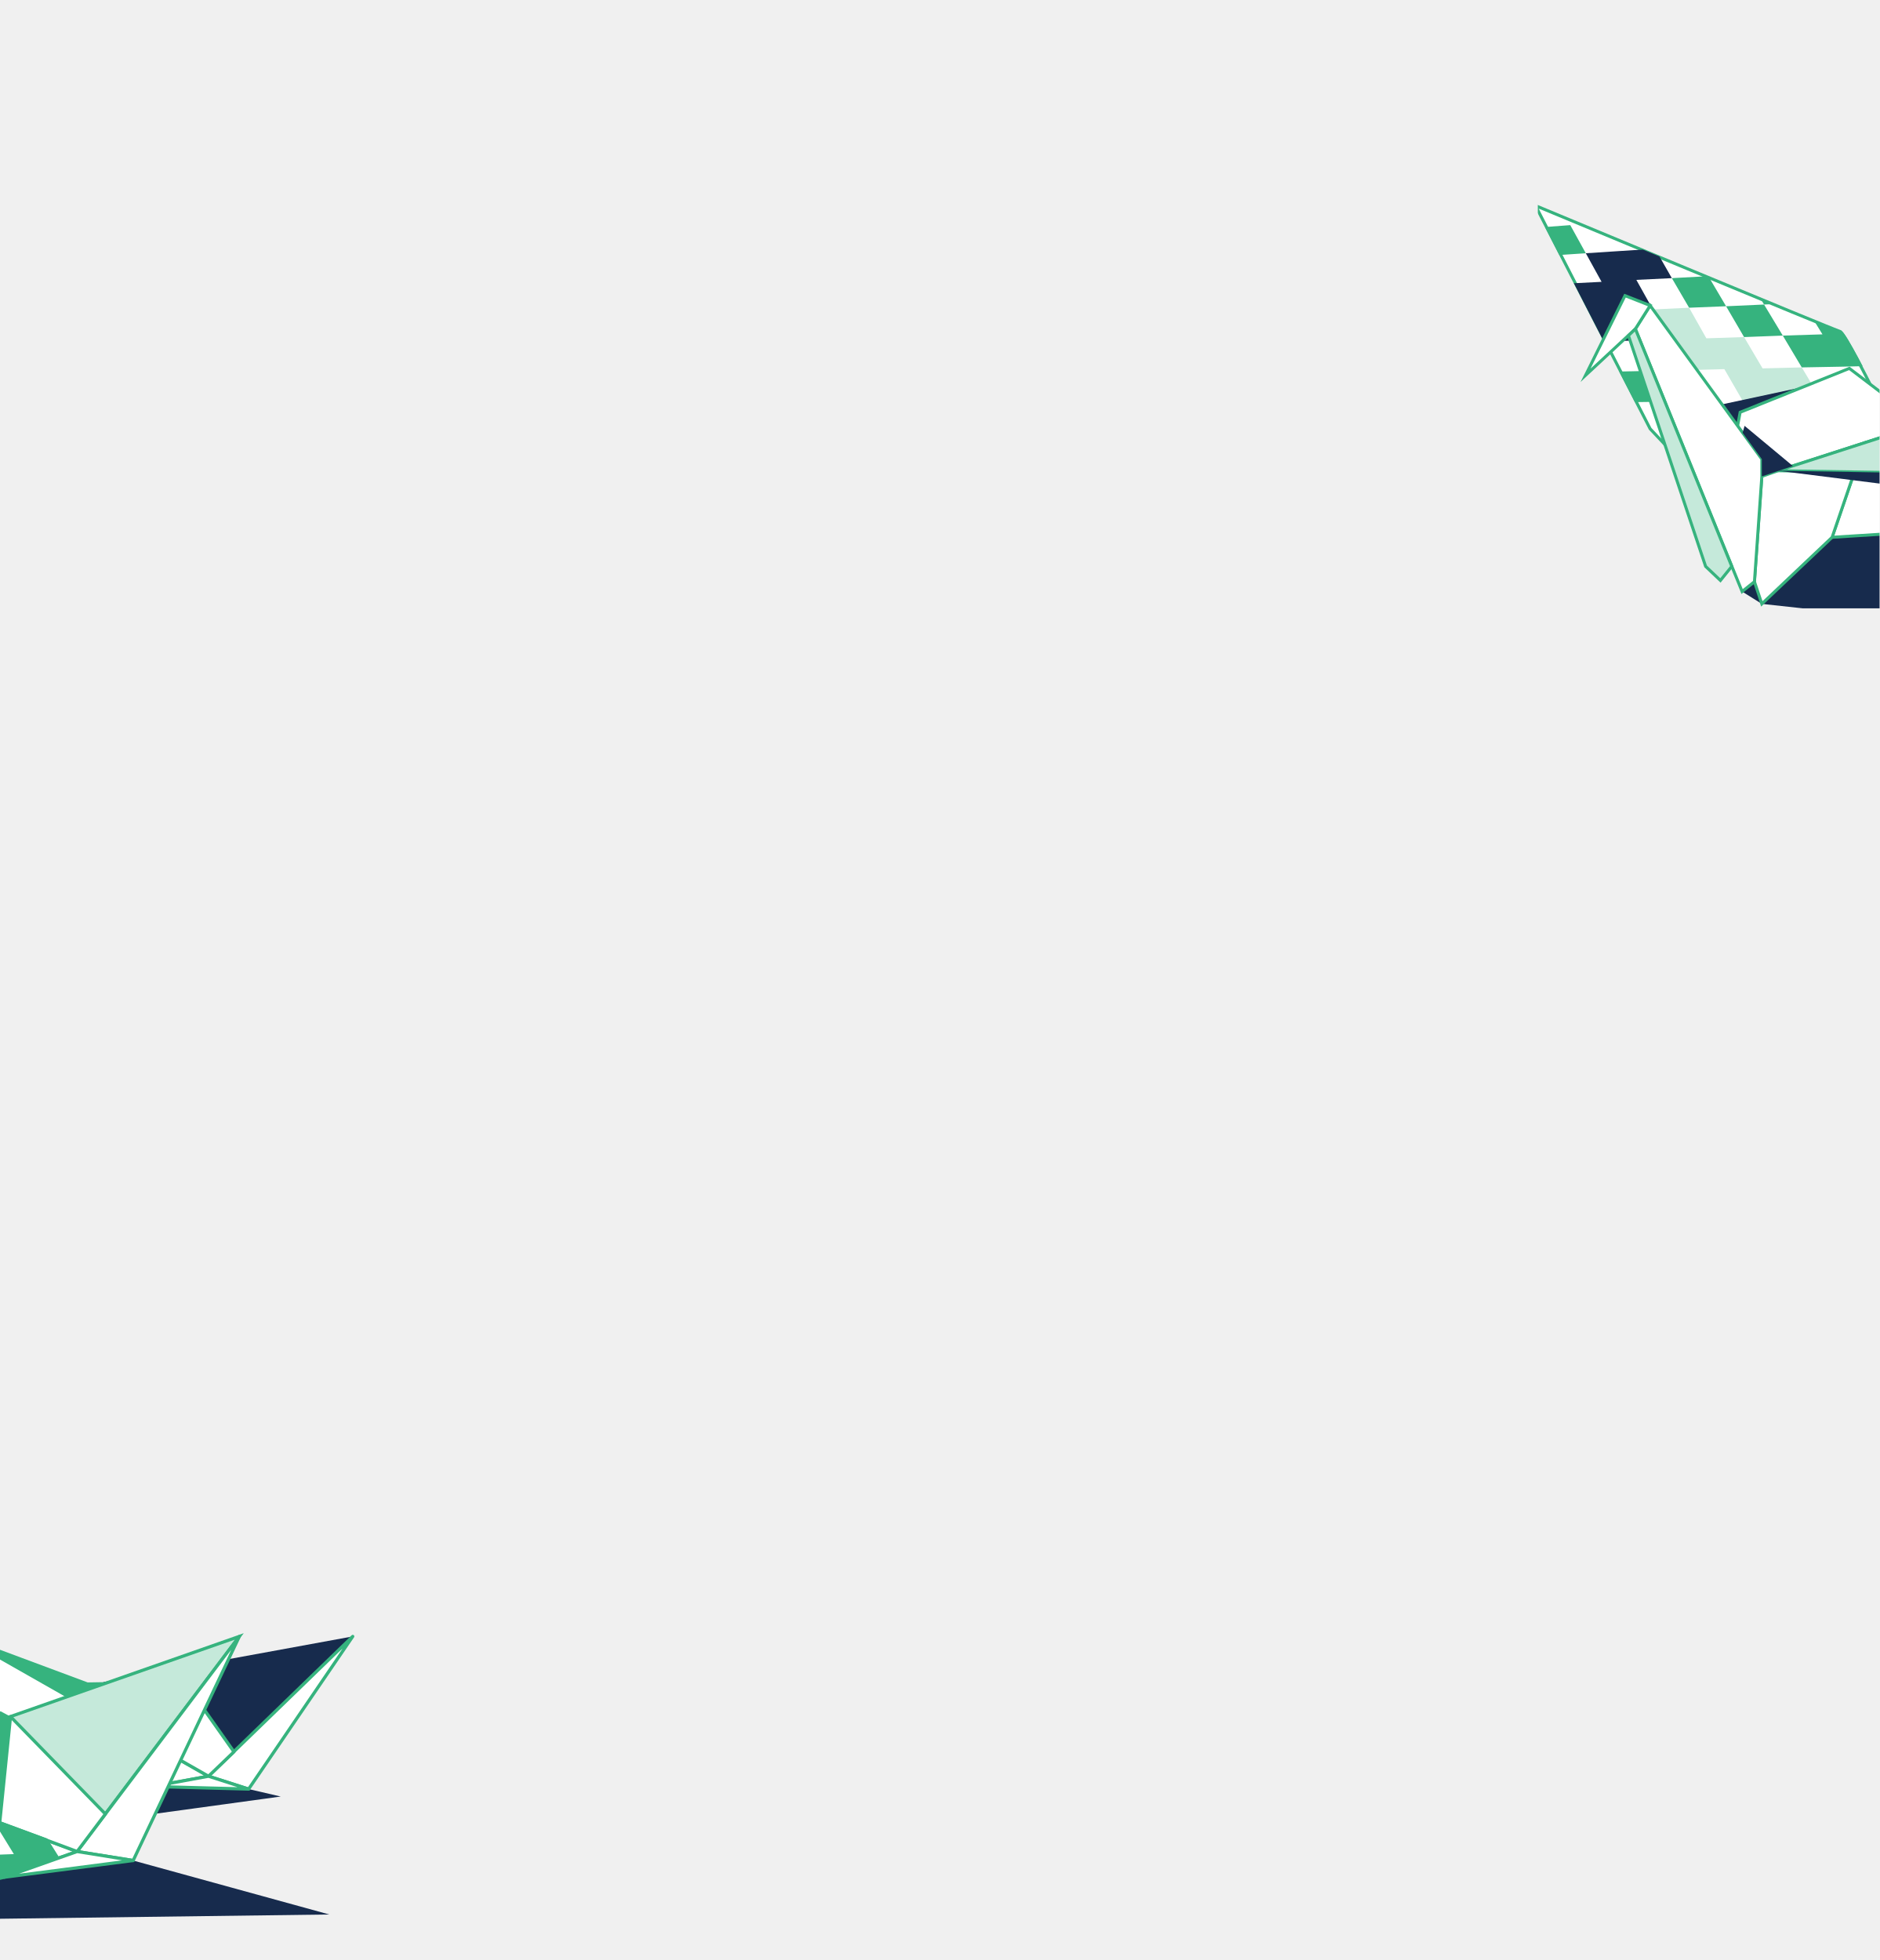
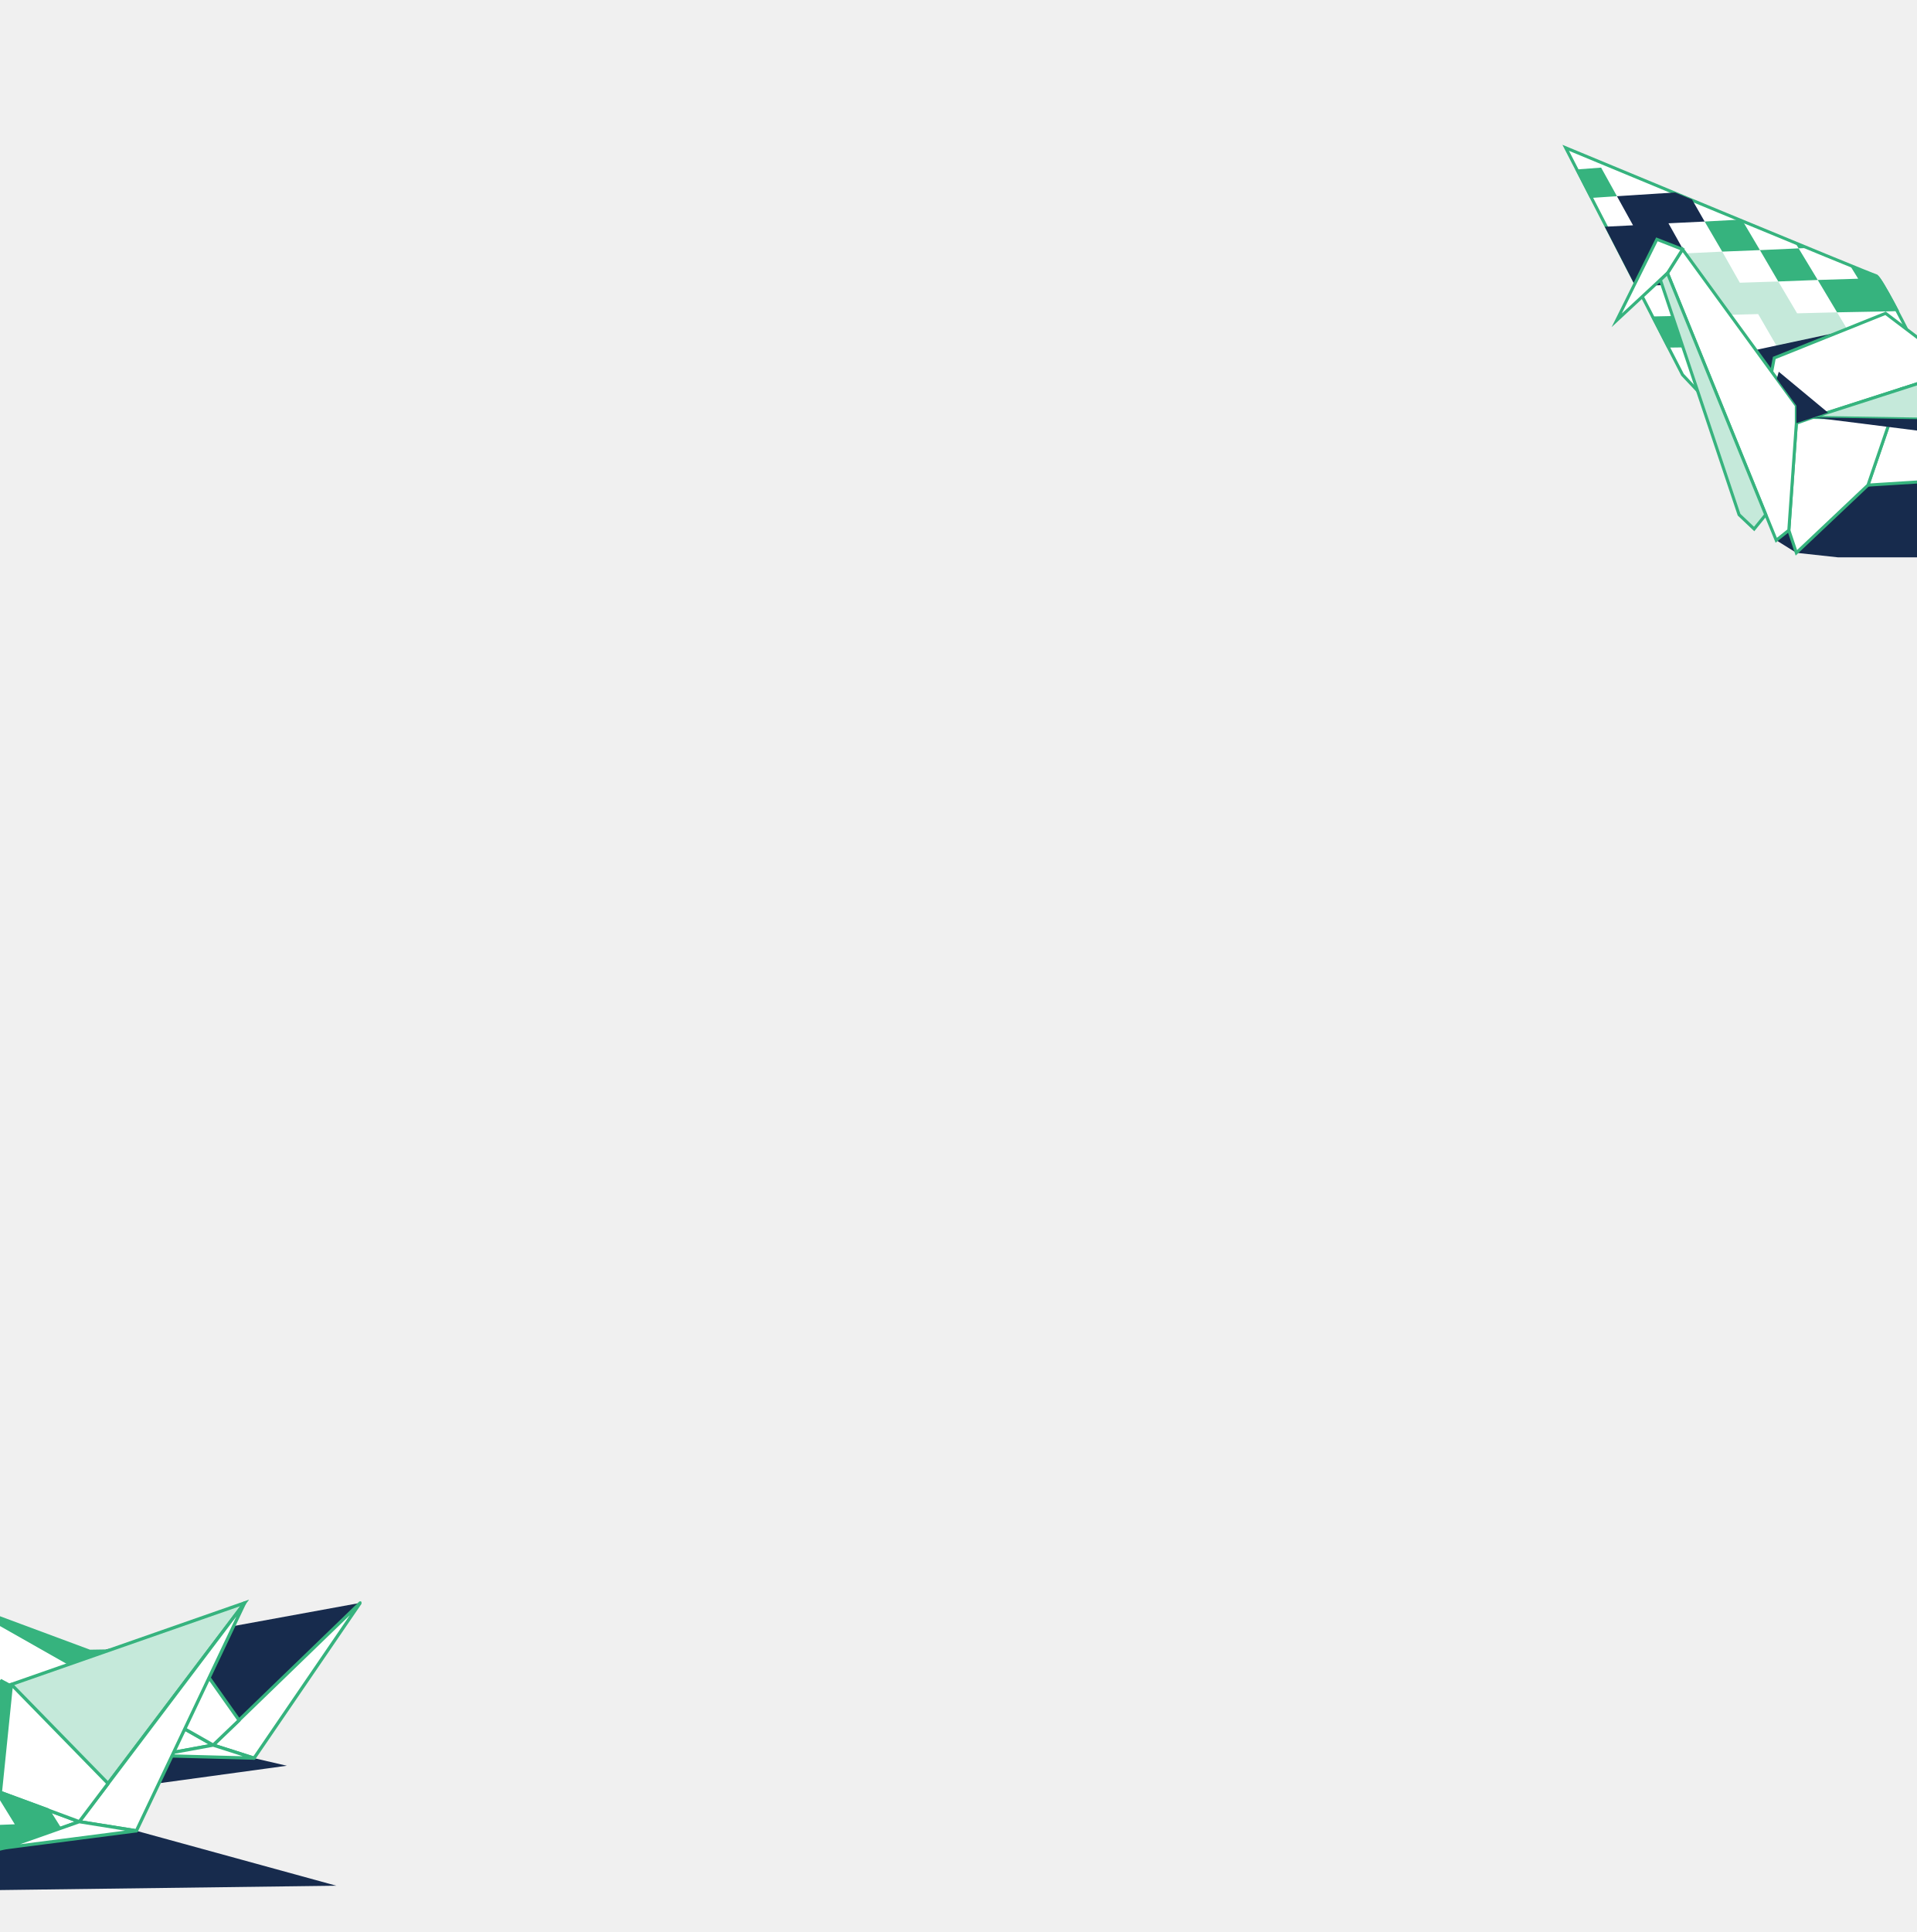
- <svg xmlns="http://www.w3.org/2000/svg" width="374" height="390" viewBox="0 0 374 390" fill="none">
-   <mask id="mask0_48_989" style="mask-type:alpha" maskUnits="userSpaceOnUse" x="306" y="0" width="68" height="127">
-     <rect x="306" width="68" height="127" fill="#C4C4C4" />
+ <svg xmlns="http://www.w3.org/2000/svg" width="375" height="378" viewBox="0 0 375 378" fill="none">
+   <path d="M378.812 94.077L422.919 109.042H359.635L351.521 108.159L347.587 105.706L361.011 94.077H378.812Z" fill="#172B4D" />
+   <path d="M373.009 66.601V64.246C373.009 64.246 367.846 54.04 367.108 53.942C366.371 53.844 306.381 28.919 306.381 28.919L329.246 73.323L338.294 82.94L373.009 66.601Z" fill="white" stroke="#36B37E" stroke-width="0.599" stroke-miterlimit="10" />
+   <mask id="mask0_48_989" style="mask-type:alpha" maskUnits="userSpaceOnUse" x="305" y="28" width="69" height="56">
+     <path d="M373.193 66.868V64.513C373.193 64.513 368.03 54.307 367.292 54.209C366.554 54.111 306.564 29.186 306.564 29.186L329.429 73.59L338.477 83.206L373.193 66.868Z" fill="white" stroke="#36B37E" stroke-width="0.599" stroke-miterlimit="10" />
  </mask>
  <g mask="url(#mask0_48_989)">
-     <path d="M377.803 106.077L421.808 121.042H358.67L350.575 120.159L346.651 117.706L360.044 106.077H377.803Z" fill="#172B4D" />
-     <path d="M372.014 78.601V76.246C372.014 76.246 366.863 66.04 366.127 65.942C365.391 65.844 305.54 40.919 305.54 40.919L328.352 85.323L337.379 94.94L372.014 78.601Z" fill="white" stroke="#36B37E" stroke-width="0.599" stroke-miterlimit="10" />
-     <mask id="mask1_48_989" style="mask-type:alpha" maskUnits="userSpaceOnUse" x="305" y="40" width="68" height="56">
-       <path d="M372.197 78.868V76.513C372.197 76.513 367.046 66.307 366.31 66.209C365.574 66.111 305.723 41.185 305.723 41.185L328.535 85.59L337.562 95.206L372.197 78.868Z" fill="white" stroke="#36B37E" stroke-width="0.599" stroke-miterlimit="10" />
+     <path d="M347.98 55.071L340.457 55.316L337.015 49.232L329.787 49.576L333.18 55.513L326.001 55.758L329.344 61.793L336.573 61.646L344.047 61.45L347.685 67.73L355.405 67.681L359.241 74.157H367.354L363.371 67.583L359.487 61.106L351.668 61.303L347.98 55.071Z" fill="#C5E9DA" />
+     <path d="M344.391 48.937L340.85 42.951L333.573 43.344L337.015 49.231L344.391 48.937Z" fill="#36B37E" />
+     <path d="M355.701 54.777L351.964 48.595L344.391 48.938L347.981 55.071L355.701 54.777Z" fill="#36B37E" />
+     <path d="M359.732 48.25L355.946 42.117L348.325 42.51L351.963 48.594L359.732 48.25Z" fill="#36B37E" />
+     <path d="M363.617 54.531L355.7 54.776L359.487 61.106L367.551 60.959L375.812 60.762L371.731 54.286L367.748 47.907L359.733 48.251L363.617 54.531Z" fill="#36B37E" />
+     <path d="M322.755 49.87L329.787 49.576L326.492 43.688L333.573 43.345L330.229 37.506L323.247 37.947L316.412 38.389L319.559 44.081L312.773 44.424L306.184 44.767L309.184 50.459L315.871 50.165L319.018 56.003L326 55.758L322.755 49.87Z" fill="#172B4D" />
+     <path d="M312.232 56.199L315.33 62.087L322.263 61.94L319.018 56.003L312.232 56.199Z" fill="#36B37E" />
+     <path d="M306.774 33.286L309.724 38.83L316.412 38.388L313.314 32.795L306.774 33.286Z" fill="#36B37E" />
+     <path d="M340.85 42.952L348.325 42.51L344.735 36.573L341.244 30.734L334.016 31.274L326.935 31.814L330.229 37.505L337.408 37.064L340.85 42.952Z" fill="#36B37E" />
+     <path d="M359.978 35.592L352.258 36.082L355.946 42.117L363.814 41.725L359.978 35.592Z" fill="#36B37E" />
+     <path d="M375.91 47.563L371.878 41.283L363.814 41.725L367.748 47.907L375.91 47.563Z" fill="#36B37E" />
+     <path d="M322.263 61.939L325.558 68.023L332.737 67.925L329.344 61.792L322.263 61.939Z" fill="#36B37E" />
+   </g>
+   <path d="M359.635 65.03L332.098 70.918L331.41 72.734L337.556 81.124L359.635 65.03Z" fill="#172B4D" />
+   <path d="M383.139 72.538L377.582 67.827L368.977 61.302L347.194 70.035L346.21 75.285L351.521 82.792L383.139 72.538Z" fill="white" stroke="#36B37E" stroke-width="0.599" stroke-miterlimit="10" />
+   <path d="M371.977 76.119L388.056 70.918L378.812 94.077L365.535 94.911L371.977 76.119Z" fill="white" stroke="#36B37E" stroke-width="0.599" stroke-miterlimit="10" />
+   <path d="M354.717 81.663L351.521 82.792L350.046 103.743L351.521 108.159L365.535 94.911L371.977 76.119L354.717 81.663Z" fill="white" stroke="#36B37E" stroke-width="0.599" stroke-miterlimit="10" />
+   <path d="M397.743 67.827L425.525 82.792L354.717 81.663L397.743 67.827Z" fill="#C5E9DA" stroke="#36B37E" stroke-width="0.599" stroke-miterlimit="10" />
+   <path d="M351.521 82.792V79.358L329.246 48.79L326.296 53.451L347.587 105.706L350.046 103.743L351.521 82.792Z" fill="white" stroke="#36B37E" stroke-width="0.599" stroke-miterlimit="10" />
+   <path d="M329.246 48.79L326.296 53.451L316.363 62.675L324.23 46.827L329.246 48.79Z" fill="white" stroke="#36B37E" stroke-width="0.599" stroke-miterlimit="10" />
+   <path d="M382.352 85.148L354.717 81.664L383.581 82.155L382.352 85.148Z" fill="#172B4D" />
+   <path d="M357.717 80.731L348.079 72.733L347.686 74.107L351.521 79.357V82.792L357.717 80.731Z" fill="#172B4D" />
+   <path d="M345.522 100.701L343.26 103.498L340.31 100.701L324.919 54.776L326.296 53.451L345.522 100.701Z" fill="#C5E9DA" stroke="#36B37E" stroke-width="0.599" stroke-miterlimit="10" />
+   <g clip-path="url(#clip0_48_989)">
+     <path d="M-35.154 370.247L65.818 368.945L26.69 358.205L31.101 348.898L56.126 345.472L49.715 343.989L32.485 343.222L-35.154 370.247Z" fill="#172B4D" />
+     <path d="M20.69 322.716L17.613 322.767L-7.976 313.255L20.947 329.619L25.665 325.733L20.69 322.716Z" fill="#36B37E" />
+     <path d="M20.691 322.715L70.484 313.612L45.613 337.699L20.691 322.715Z" fill="#172B4D" />
+     <path d="M-7.976 313.255L41.715 341.432L30.536 343.478L3.152 345.472L-7.976 313.255Z" fill="white" stroke="#36B37E" stroke-width="0.634" stroke-miterlimit="10" stroke-linejoin="round" />
+     <path d="M41.716 341.432L70.484 313.612L49.715 343.989L41.716 341.432Z" fill="white" stroke="#36B37E" stroke-width="0.634" stroke-miterlimit="10" stroke-linejoin="round" />
+     <path d="M20.947 329.619L33.819 319.033L35.152 320.107L31.101 335.398L20.947 329.619Z" fill="white" stroke="#36B37E" stroke-width="0.634" stroke-miterlimit="10" stroke-linejoin="round" />
+     <path d="M35.152 320.107L46.792 336.574L41.716 341.432L31.1 335.398L35.152 320.107Z" fill="white" stroke="#36B37E" stroke-width="0.634" stroke-miterlimit="10" stroke-linejoin="round" />
+     <path d="M49.715 343.989L30.537 343.477L41.716 341.432L49.715 343.989Z" fill="white" stroke="#36B37E" stroke-width="0.634" stroke-miterlimit="10" stroke-linejoin="round" />
+     <path d="M-16.54 336.113L47.869 313.612L19.819 350.688L-16.54 336.113Z" fill="#C5E9DA" stroke="#36B37E" stroke-width="0.634" stroke-miterlimit="10" />
+     <path d="M-56.744 329.567L15.511 356.415L0.999 361.529L-35.103 369.865L-56.744 329.567Z" fill="white" stroke="#36B37E" stroke-width="0.634" stroke-miterlimit="10" stroke-linejoin="round" />
+     <path d="M15.511 356.416L47.869 313.612L26.69 358.205L15.511 356.416Z" fill="white" stroke="#36B37E" stroke-width="0.634" stroke-miterlimit="10" stroke-linejoin="round" />
+     <path d="M-14.694 345.217L0.229 328.494L2.229 329.568L0.075 350.688L-14.694 345.217Z" fill="#36B37E" />
+     <path d="M2.229 329.567L21.152 348.949L15.511 356.415L0.075 350.688L2.229 329.567Z" fill="white" stroke="#36B37E" stroke-width="0.634" stroke-miterlimit="10" stroke-linejoin="round" />
+     <path d="M26.69 358.205L0.998 361.529L15.511 356.415L26.69 358.205Z" fill="white" stroke="#36B37E" stroke-width="0.634" stroke-miterlimit="10" stroke-linejoin="round" />
+     <mask id="mask1_48_989" style="mask-type:alpha" maskUnits="userSpaceOnUse" x="-58" y="329" width="74" height="41">
+       <path d="M-56.833 329.759L15.375 356.309L1.076 361.223L-35.026 369.558L-56.833 329.759Z" fill="white" stroke="#36B37E" stroke-width="0.634" stroke-miterlimit="10" stroke-linejoin="round" />
    </mask>
    <g mask="url(#mask1_48_989)">
-       <path d="M347.043 67.071L339.537 67.317L336.103 61.232L328.891 61.576L332.276 67.513L325.114 67.758L328.45 73.793L335.661 73.646L343.118 73.45L346.749 79.73L354.451 79.681L358.277 86.157H366.372L362.398 79.583L358.523 73.106L350.722 73.302L347.043 67.071Z" fill="#C5E9DA" />
-       <path d="M343.462 60.937L339.929 54.951L332.669 55.344L336.103 61.231L343.462 60.937Z" fill="#36B37E" />
-       <path d="M354.745 66.777L351.017 60.595L343.462 60.938L347.043 67.071L354.745 66.777Z" fill="#36B37E" />
-       <path d="M358.768 60.25L354.99 54.117L347.386 54.51L351.017 60.594L358.768 60.25Z" fill="#36B37E" />
-       <path d="M362.643 66.531L354.745 66.776L358.523 73.106L366.568 72.959L374.81 72.762L370.738 66.286L366.764 59.907L358.768 60.251L362.643 66.531Z" fill="#36B37E" />
-       <path d="M321.876 61.87L328.891 61.576L325.604 55.688L332.669 55.345L329.333 49.506L322.367 49.947L315.547 50.389L318.687 56.081L311.917 56.424L305.343 56.767L308.336 62.459L315.008 62.165L318.148 68.003L325.114 67.758L321.876 61.87Z" fill="#172B4D" />
-       <path d="M311.377 68.199L314.468 74.087L321.385 73.94L318.148 68.003L311.377 68.199Z" fill="#36B37E" />
-       <path d="M305.932 45.286L308.876 50.83L315.547 50.388L312.457 44.795L305.932 45.286Z" fill="#36B37E" />
-       <path d="M339.929 54.952L347.386 54.51L343.805 48.573L340.322 42.734L333.11 43.274L326.046 43.814L329.333 49.505L336.495 49.064L339.929 54.952Z" fill="#36B37E" />
-       <path d="M359.013 47.592L351.311 48.082L354.99 54.117L362.84 53.725L359.013 47.592Z" fill="#36B37E" />
-       <path d="M374.908 59.563L370.885 53.283L362.84 53.725L366.764 59.907L374.908 59.563Z" fill="#36B37E" />
-       <path d="M321.385 73.939L324.672 80.023L331.835 79.925L328.45 73.792L321.385 73.939Z" fill="#36B37E" />
-     </g>
-     <path d="M358.67 77.03L331.197 82.918L330.511 84.734L336.643 93.124L358.67 77.03Z" fill="#172B4D" />
-     <path d="M382.12 84.538L376.576 79.827L367.991 73.302L346.258 82.035L345.277 87.285L350.575 94.792L382.12 84.538Z" fill="white" stroke="#36B37E" stroke-width="0.599" stroke-miterlimit="10" />
-     <path d="M370.984 88.119L387.026 82.918L377.803 106.077L364.557 106.911L370.984 88.119Z" fill="white" stroke="#36B37E" stroke-width="0.599" stroke-miterlimit="10" />
-     <path d="M353.764 93.663L350.575 94.792L349.104 115.743L350.575 120.159L364.557 106.911L370.984 88.119L353.764 93.663Z" fill="white" stroke="#36B37E" stroke-width="0.599" stroke-miterlimit="10" />
-     <path d="M396.69 79.827L424.408 94.792L353.764 93.663L396.69 79.827Z" fill="#C5E9DA" stroke="#36B37E" stroke-width="0.599" stroke-miterlimit="10" />
-     <path d="M350.575 94.792V91.358L328.352 60.79L325.408 65.451L346.651 117.706L349.104 115.743L350.575 94.792Z" fill="white" stroke="#36B37E" stroke-width="0.599" stroke-miterlimit="10" />
-     <path d="M328.352 60.79L325.408 65.451L315.499 74.675L323.348 58.827L328.352 60.79Z" fill="white" stroke="#36B37E" stroke-width="0.599" stroke-miterlimit="10" />
-     <path d="M381.335 97.148L353.764 93.664L382.561 94.155L381.335 97.148Z" fill="#172B4D" />
-     <path d="M356.757 92.731L347.141 84.733L346.749 86.107L350.575 91.357V94.792L356.757 92.731Z" fill="#172B4D" />
-     <path d="M344.59 112.701L342.334 115.498L339.39 112.701L324.035 66.776L325.409 65.451L344.59 112.701Z" fill="#C5E9DA" stroke="#36B37E" stroke-width="0.599" stroke-miterlimit="10" />
-   </g>
-   <g clip-path="url(#clip0_48_989)">
-     <path d="M-35.205 382.247L65.533 380.945L26.497 370.205L30.896 360.898L55.864 357.472L49.468 355.989L32.278 355.222L-35.205 382.247Z" fill="#172B4D" />
-     <path d="M20.511 334.716L17.441 334.767L-8.089 325.255L20.766 341.619L25.473 337.733L20.511 334.716Z" fill="#36B37E" />
-     <path d="M20.511 334.715L70.189 325.612L45.376 349.699L20.511 334.715Z" fill="#172B4D" />
-     <path d="M-8.089 325.255L41.487 353.432L30.334 355.478L3.013 357.472L-8.089 325.255Z" fill="white" stroke="#36B37E" stroke-width="0.634" stroke-miterlimit="10" stroke-linejoin="round" />
-     <path d="M41.487 353.432L70.189 325.612L49.468 355.989L41.487 353.432Z" fill="white" stroke="#36B37E" stroke-width="0.634" stroke-miterlimit="10" stroke-linejoin="round" />
-     <path d="M20.767 341.619L33.608 331.033L34.938 332.107L30.897 347.398L20.767 341.619Z" fill="white" stroke="#36B37E" stroke-width="0.634" stroke-miterlimit="10" stroke-linejoin="round" />
-     <path d="M34.938 332.107L46.552 348.574L41.487 353.432L30.896 347.398L34.938 332.107Z" fill="white" stroke="#36B37E" stroke-width="0.634" stroke-miterlimit="10" stroke-linejoin="round" />
-     <path d="M49.468 355.989L30.334 355.477L41.487 353.432L49.468 355.989Z" fill="white" stroke="#36B37E" stroke-width="0.634" stroke-miterlimit="10" stroke-linejoin="round" />
-     <path d="M-16.633 348.113L47.627 325.612L19.641 362.688L-16.633 348.113Z" fill="#C5E9DA" stroke="#36B37E" stroke-width="0.634" stroke-miterlimit="10" />
-     <path d="M-56.744 341.567L15.343 368.415L0.864 373.529L-35.154 381.865L-56.744 341.567Z" fill="white" stroke="#36B37E" stroke-width="0.634" stroke-miterlimit="10" stroke-linejoin="round" />
-     <path d="M15.343 368.416L47.626 325.612L26.496 370.205L15.343 368.416Z" fill="white" stroke="#36B37E" stroke-width="0.634" stroke-miterlimit="10" stroke-linejoin="round" />
-     <path d="M-14.791 357.217L0.097 340.494L2.092 341.568L-0.057 362.688L-14.791 357.217Z" fill="#36B37E" />
-     <path d="M2.092 341.567L20.971 360.949L15.343 368.415L-0.057 362.688L2.092 341.567Z" fill="white" stroke="#36B37E" stroke-width="0.634" stroke-miterlimit="10" stroke-linejoin="round" />
-     <path d="M26.496 370.205L0.864 373.529L15.343 368.415L26.496 370.205Z" fill="white" stroke="#36B37E" stroke-width="0.634" stroke-miterlimit="10" stroke-linejoin="round" />
-     <mask id="mask2_48_989" style="mask-type:alpha" maskUnits="userSpaceOnUse" x="-58" y="341" width="74" height="41">
-       <path d="M-56.834 341.759L15.208 368.309L0.941 373.223L-35.077 381.558L-56.834 341.759Z" fill="white" stroke="#36B37E" stroke-width="0.634" stroke-miterlimit="10" stroke-linejoin="round" />
-     </mask>
-     <g mask="url(#mask2_48_989)">
-       <path d="M-13.461 369.489L-21.289 369.745L-24.921 363.455L-32.442 363.762L-28.912 370.001L-36.331 370.205L-32.903 376.496L-25.331 376.342L-17.605 376.138L-13.819 382.734L-5.736 382.632L-1.745 389.383H6.646L2.553 382.53L-1.489 375.831L-9.675 375.984L-13.461 369.489Z" fill="#C5E9DA" />
-       <path d="M2.757 368.927L-5.48 369.234L-1.489 375.831L6.85 375.626L15.446 375.421L11.199 368.671L7.055 362.074L-1.233 362.432L2.757 368.927Z" fill="#36B37E" />
-       <path d="M-0.977 349.238L-9.01 349.75L-5.173 355.989L3.013 355.58L-0.977 349.238Z" fill="#36B37E" />
-       <path d="M15.599 361.665L11.353 355.119L3.013 355.579L7.055 362.074L15.599 361.665Z" fill="#36B37E" />
+       <path d="M-13.36 357.489L-21.206 357.745L-24.847 351.455L-32.385 351.762L-28.847 358.001L-36.283 358.205L-32.847 364.496L-25.257 364.342L-17.514 364.138L-13.719 370.734L-5.617 370.632L-1.617 377.383H6.793L2.691 370.53L-1.36 363.831L-9.565 363.984L-13.36 357.489Z" fill="#C5E9DA" />
+       <path d="M2.896 356.927L-5.36 357.234L-1.36 363.831L6.999 363.626L15.614 363.421L11.357 356.671L7.204 350.074L-1.104 350.432L2.896 356.927Z" fill="#36B37E" />
+       <path d="M-0.847 337.238L-8.899 337.75L-5.053 343.989L3.152 343.58L-0.847 337.238Z" fill="#36B37E" />
+       <path d="M15.768 349.665L11.511 343.119L3.152 343.579L7.204 350.074L15.768 349.665Z" fill="#36B37E" />
    </g>
  </g>
  <defs>
    <clipPath id="clip0_48_989">
-       <rect width="127.445" height="64.384" fill="white" transform="translate(-57 325)" />
+       <rect width="127.741" height="64.384" fill="white" transform="translate(-57 313)" />
    </clipPath>
  </defs>
</svg>
